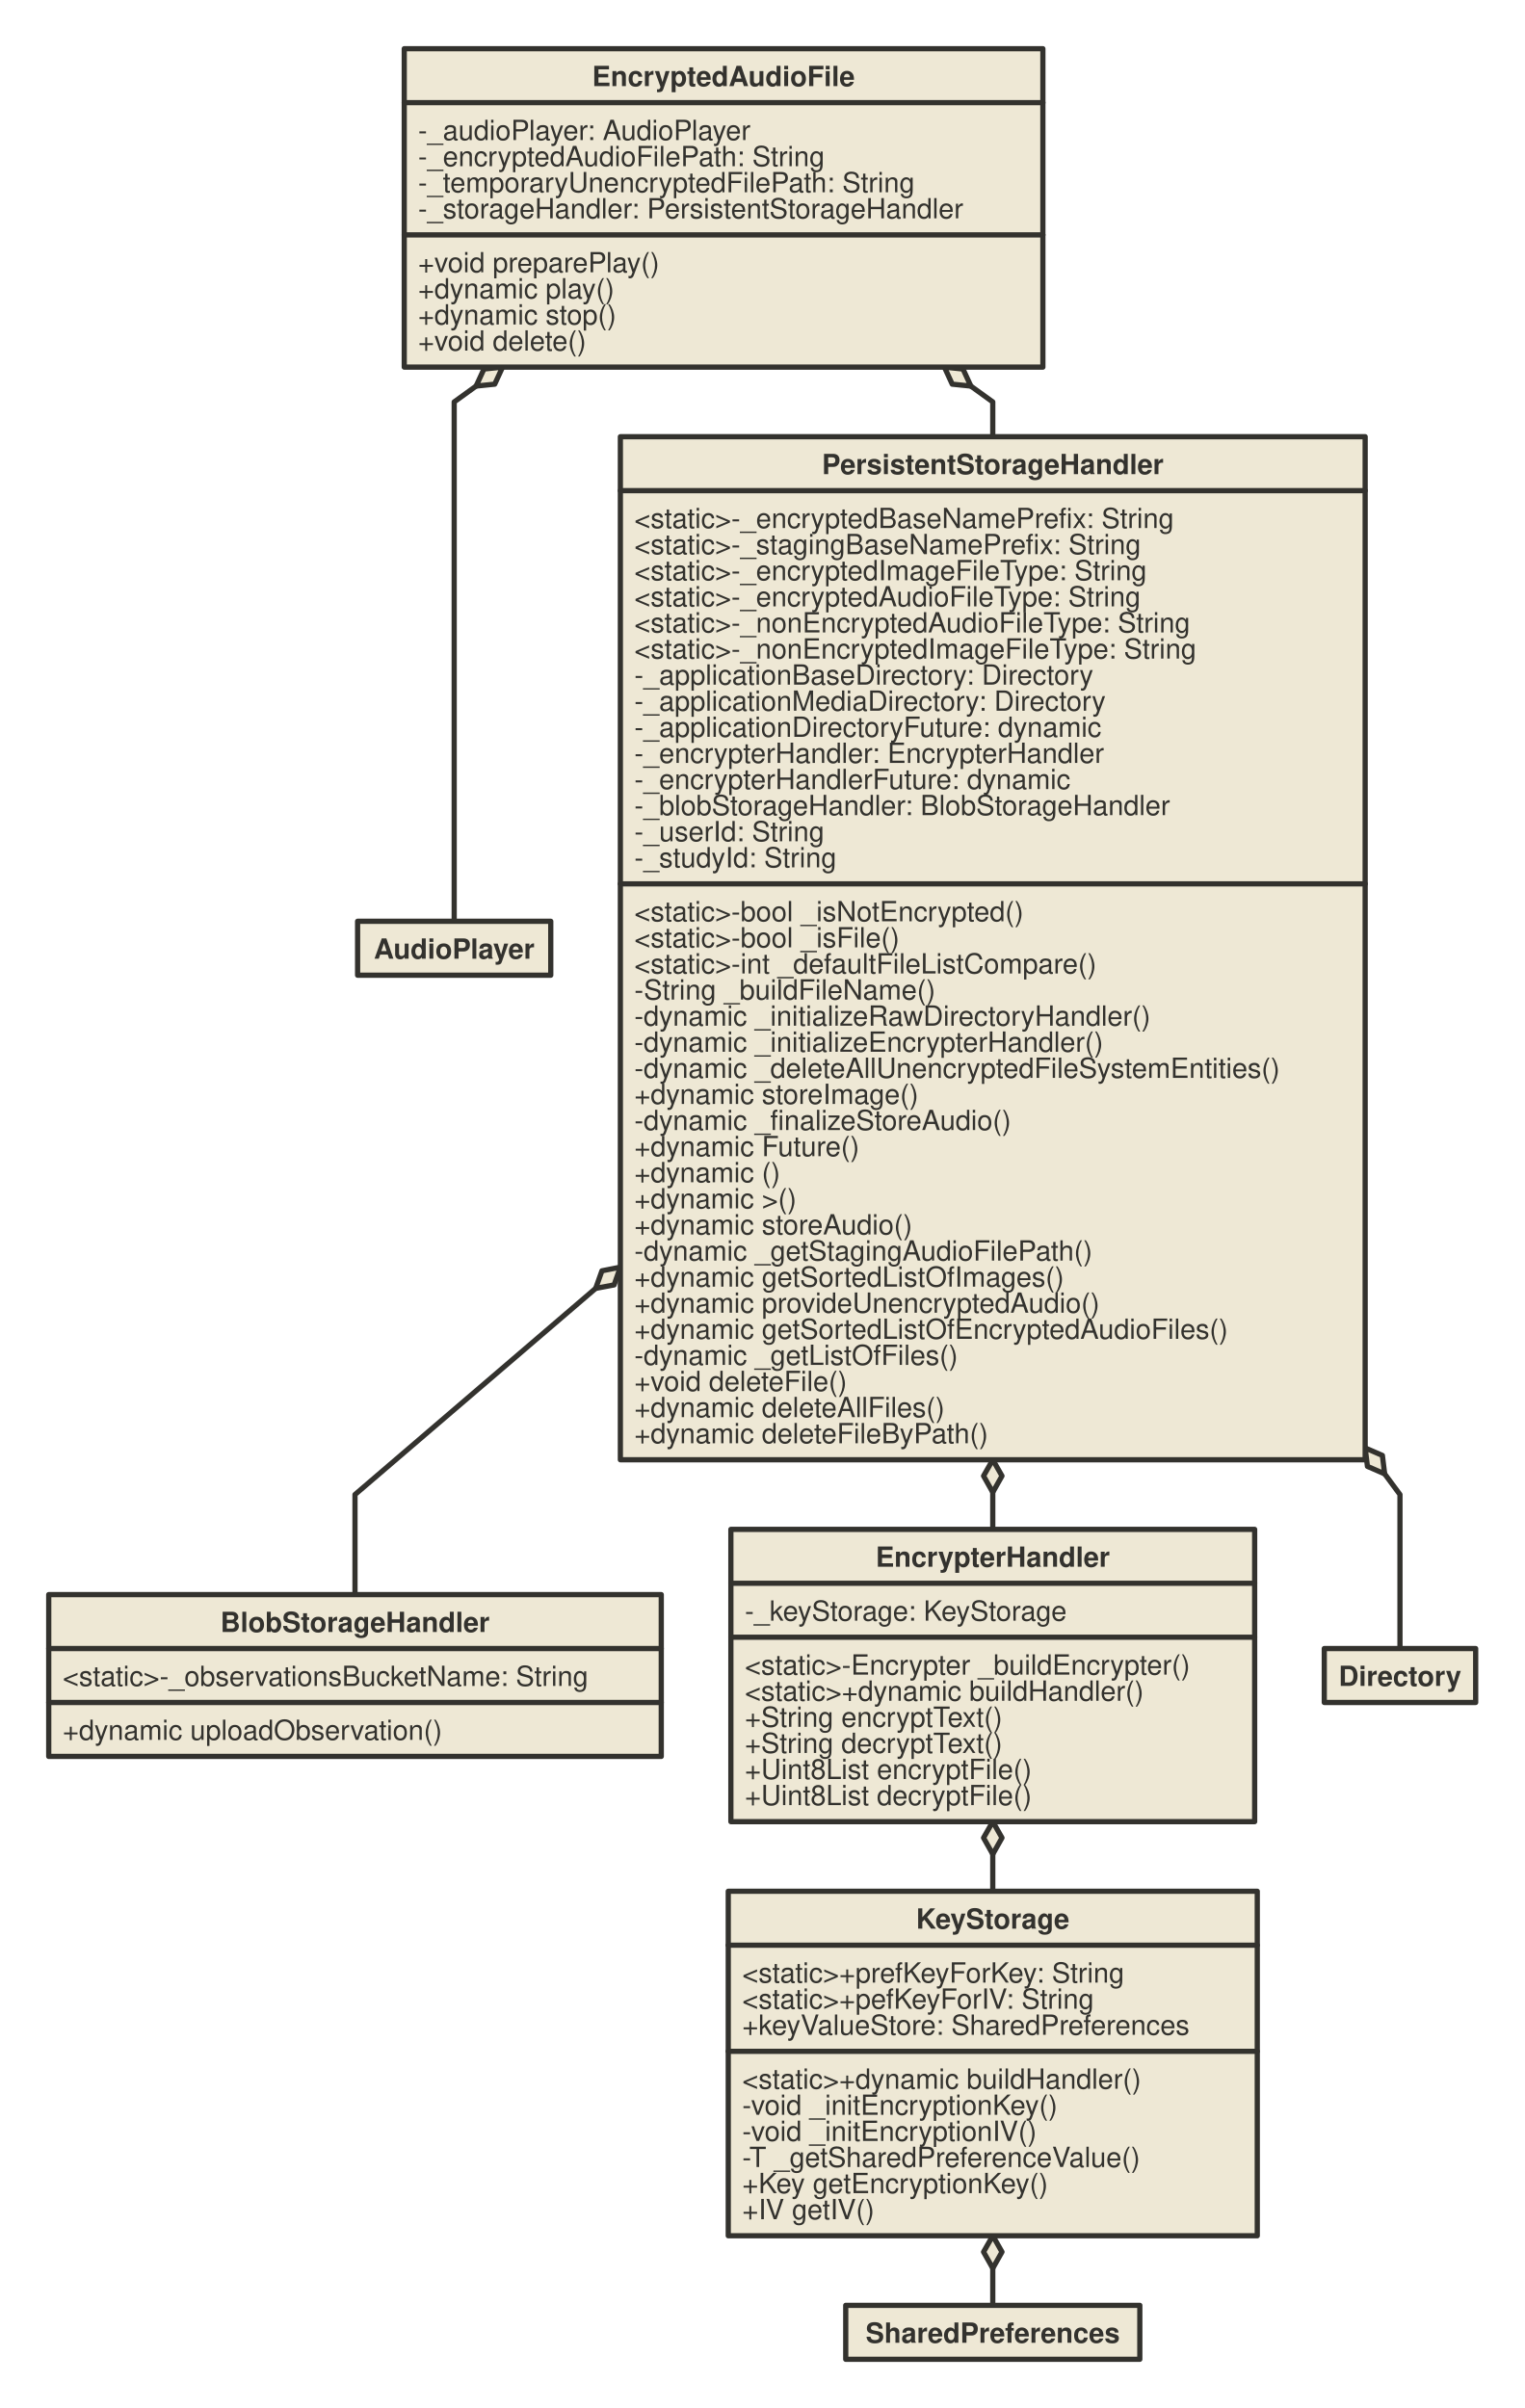
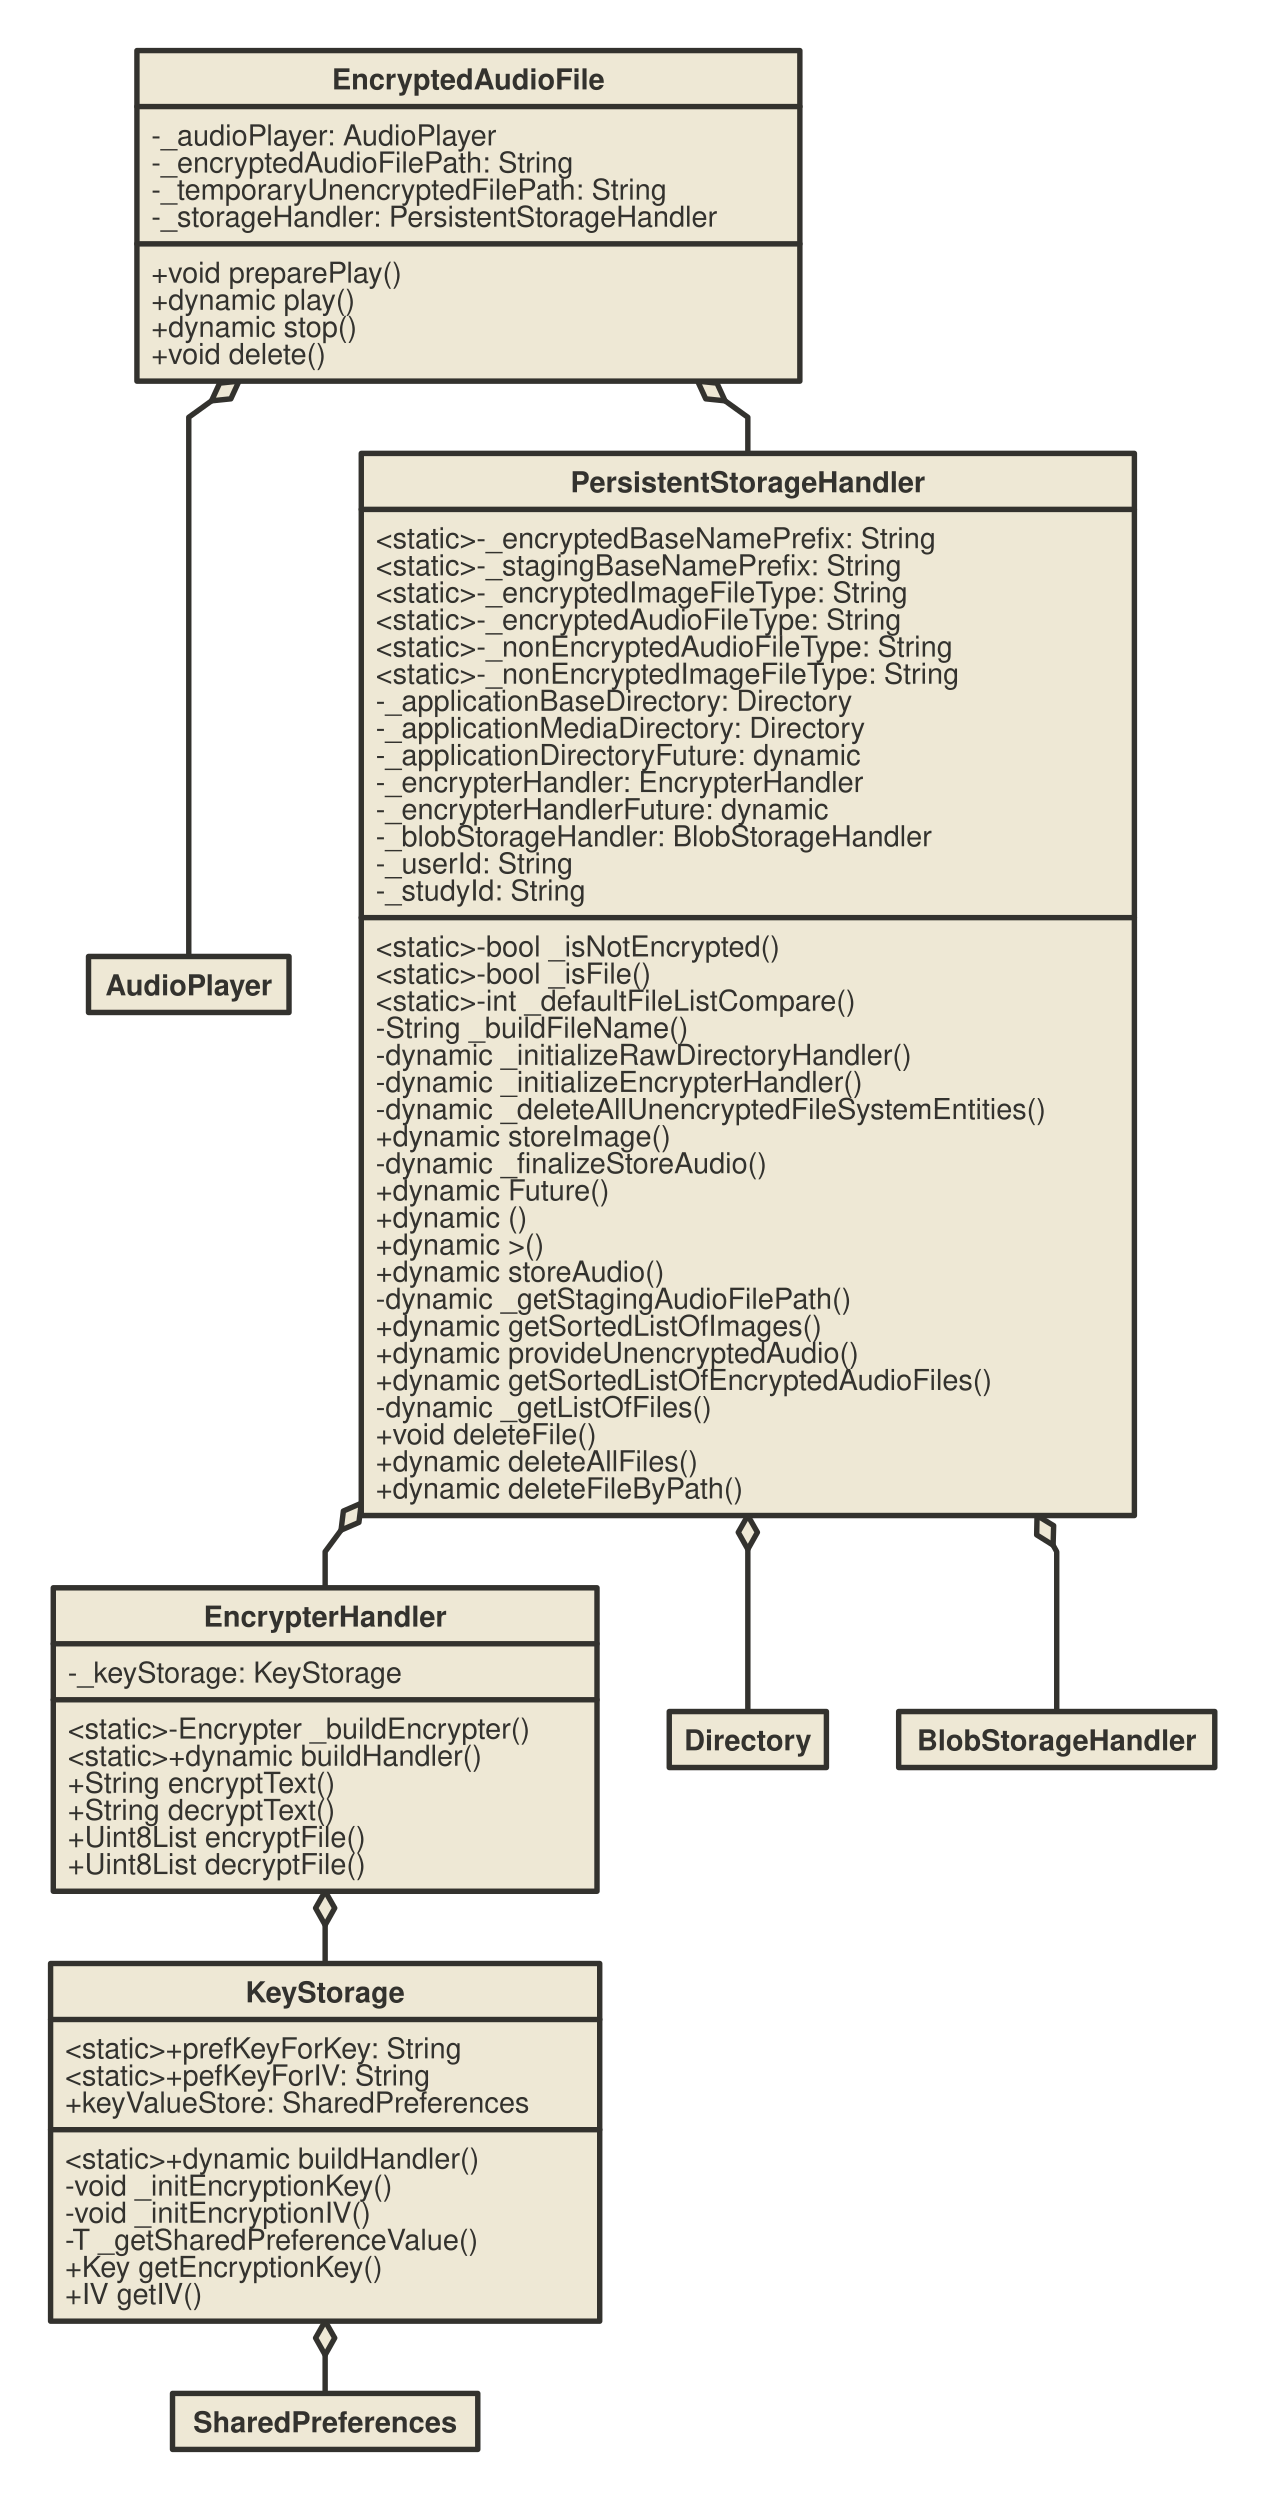
- <svg xmlns="http://www.w3.org/2000/svg" version="1.1" baseProfile="full" width="876.0" height="1384.0" viewbox="0 0 876 1384">
+ <svg xmlns="http://www.w3.org/2000/svg" version="1.1" baseProfile="full" width="700.5" height="1384.0" viewbox="0 0 700.5 1384">
  <g stroke-width="1.0" text-align="left" font="12pt Helvetica, Arial, sans-serif" font-size="12pt" font-family="Helvetica" font-weight="bold" font-style="normal">
    <g font-family="Helvetica" font-size="12pt" font-weight="bold" font-style="normal" stroke-width="3.0" stroke-linejoin="round" stroke-linecap="round" stroke="#33322E">
      <g stroke="transparent" fill="transparent">
-         <rect x="0.0" y="0.0" height="1384.0" width="876.0" stroke="none" />
+         <rect x="0.0" y="0.0" height="1384.0" width="700.5" stroke="none" />
      </g>
      <g transform="translate(8, 8)" fill="#33322E">
        <g transform="translate(20, 20)" fill="#33322E" font-family="Helvetica" font-size="12pt" font-weight="normal" font-style="normal">
-           <path d="M542.5 1275.7 L542.5 1277 L542.5 1297 L542.5 1297.0 " fill="none" />
-           <g fill="#eee8d5">
-             <path d="M547.8 1266.3 L542.5 1275.7 L537.2 1266.3 L542.5 1257.0 Z" />
-           </g>
-           <path d="M245.6 193.9 L233 203 L233 501.5 L233.0 501.5 " fill="none" />
-           <g fill="#eee8d5">
-             <path d="M256.3 192.8 L245.6 193.9 L250.1 184.1 L260.8 183.0 Z" />
-           </g>
-           <path d="M529.9 193.9 L542.5 203 L542.5 223 L542.5 223.0 " fill="none" />
-           <g fill="#eee8d5">
-             <path d="M525.4 184.1 L529.9 193.9 L519.2 192.8 L514.7 183.0 Z" />
-           </g>
-           <path d="M542.5 1037.7 L542.5 1039 L542.5 1059 L542.5 1059.0 " fill="none" />
-           <g fill="#eee8d5">
-             <path d="M547.8 1028.3 L542.5 1037.7 L537.2 1028.3 L542.5 1019.0 Z" />
-           </g>
-           <path d="M767.7 819.1 L776.5 831 L776.5 919.5 L776.5 919.5 " fill="none" />
-           <g fill="#eee8d5">
-             <path d="M766.4 808.5 L767.7 819.1 L757.8 814.8 L756.5 804.2 Z" />
-           </g>
-           <path d="M542.5 829.7 L542.5 831 L542.5 851 L542.5 851.0 " fill="none" />
-           <g fill="#eee8d5">
-             <path d="M547.8 820.3 L542.5 829.7 L537.2 820.3 L542.5 811.0 Z" />
-           </g>
-           <path d="M314.3 712.5 L176 831 L176 888.5 L176.0 888.5 " fill="none" />
-           <g fill="#eee8d5">
-             <path d="M324.9 710.5 L314.3 712.5 L317.9 702.4 L328.5 700.3 Z" />
+           <path d="M152.0 1275.7 L152 1277 L152 1297 L152.0 1297.0 " fill="none" />
+           <g fill="#eee8d5">
+             <path d="M157.3 1266.3 L152.0 1275.7 L146.7 1266.3 L152.0 1257.0 Z" />
+           </g>
+           <path d="M89.1 193.9 L76.5 203 L76.5 501.5 L76.5 501.5 " fill="none" />
+           <g fill="#eee8d5">
+             <path d="M99.8 192.8 L89.1 193.9 L93.6 184.1 L104.3 183.0 Z" />
+           </g>
+           <path d="M373.4 193.9 L386 203 L386 223 L386.0 223.0 " fill="none" />
+           <g fill="#eee8d5">
+             <path d="M368.9 184.1 L373.4 193.9 L362.7 192.8 L358.2 183.0 Z" />
+           </g>
+           <path d="M152.0 1037.7 L152 1039 L152 1059 L152.0 1059.0 " fill="none" />
+           <g fill="#eee8d5">
+             <path d="M157.3 1028.3 L152.0 1037.7 L146.7 1028.3 L152.0 1019.0 Z" />
+           </g>
+           <path d="M386.0 829.7 L386 831 L386 919.5 L386.0 919.5 " fill="none" />
+           <g fill="#eee8d5">
+             <path d="M391.3 820.3 L386.0 829.7 L380.7 820.3 L386.0 811.0 Z" />
+           </g>
+           <path d="M160.8 819.1 L152 831 L152 851 L152.0 851.0 " fill="none" />
+           <g fill="#eee8d5">
+             <path d="M170.7 814.8 L160.8 819.1 L162.1 808.5 L172.0 804.2 Z" />
+           </g>
+           <path d="M555.0 827.4 L557 831 L557 919.5 L557.0 919.5 " fill="none" />
+           <g fill="#eee8d5">
+             <path d="M555.3 816.6 L555.0 827.4 L545.9 821.7 L546.1 811.0 Z" />
          </g>
          <g data-name="KeyStorage">
            <g fill="#eee8d5" stroke="#33322E" data-name="KeyStorage">
-               <rect x="390.5" y="1059.0" height="198.0" width="304.0" data-name="KeyStorage" />
-               <path d="M390.5 1090.0 L694.5 1090.0" fill="none" data-name="KeyStorage" />
-               <path d="M390.5 1151.0 L694.5 1151.0" fill="none" data-name="KeyStorage" />
-             </g>
-             <g transform="translate(390.5, 1059)" font-family="Helvetica" font-size="12pt" font-weight="bold" font-style="normal" data-name="KeyStorage">
+               <rect x="0.0" y="1059.0" height="198.0" width="304.0" data-name="KeyStorage" />
+               <path d="M0.0 1090.0 L304.0 1090.0" fill="none" data-name="KeyStorage" />
+               <path d="M0.0 1151.0 L304.0 1151.0" fill="none" data-name="KeyStorage" />
+             </g>
+             <g transform="translate(0, 1059)" font-family="Helvetica" font-size="12pt" font-weight="bold" font-style="normal" data-name="KeyStorage">
              <g transform="translate(8, 8)" fill="#33322E" text-align="center" data-name="KeyStorage">
                <text x="144.0" y="13.5" stroke="none" text-anchor="middle" data-name="KeyStorage">KeyStorage</text>
              </g>
            </g>
-             <g transform="translate(390.5, 1090)" font-family="Helvetica" font-size="12pt" font-weight="normal" font-style="normal" data-name="KeyStorage">
+             <g transform="translate(0, 1090)" font-family="Helvetica" font-size="12pt" font-weight="normal" font-style="normal" data-name="KeyStorage">
              <g transform="translate(8, 8)" fill="#33322E" text-align="left" data-name="KeyStorage">
                <text x="0.0" y="13.5" stroke="none" data-name="KeyStorage">&lt;static&gt;+prefKeyForKey: String</text>
                <text x="0.0" y="28.5" stroke="none" data-name="KeyStorage">&lt;static&gt;+pefKeyForIV: String</text>
                <text x="0.0" y="43.5" stroke="none" data-name="KeyStorage">+keyValueStore: SharedPreferences</text>
              </g>
            </g>
-             <g transform="translate(390.5, 1151)" font-family="Helvetica" font-size="12pt" font-weight="normal" font-style="normal" data-name="KeyStorage">
+             <g transform="translate(0, 1151)" font-family="Helvetica" font-size="12pt" font-weight="normal" font-style="normal" data-name="KeyStorage">
              <g transform="translate(8, 8)" fill="#33322E" text-align="left" data-name="KeyStorage">
                <text x="0.0" y="13.5" stroke="none" data-name="KeyStorage">&lt;static&gt;+dynamic buildHandler()</text>
                <text x="0.0" y="28.5" stroke="none" data-name="KeyStorage">-void _initEncryptionKey()</text>
                <text x="0.0" y="43.5" stroke="none" data-name="KeyStorage">-void _initEncryptionIV()</text>
                <text x="0.0" y="58.5" stroke="none" data-name="KeyStorage">-T _getSharedPreferenceValue()</text>
                <text x="0.0" y="73.5" stroke="none" data-name="KeyStorage">+Key getEncryptionKey()</text>
                <text x="0.0" y="88.5" stroke="none" data-name="KeyStorage">+IV getIV()</text>
              </g>
            </g>
          </g>
          <g data-name="SharedPreferences">
            <g fill="#eee8d5" stroke="#33322E" data-name="SharedPreferences">
-               <rect x="458.0" y="1297.0" height="31.0" width="169.0" data-name="SharedPreferences" />
-             </g>
-             <g transform="translate(458, 1297)" font-family="Helvetica" font-size="12pt" font-weight="bold" font-style="normal" data-name="SharedPreferences">
+               <rect x="67.5" y="1297.0" height="31.0" width="169.0" data-name="SharedPreferences" />
+             </g>
+             <g transform="translate(67.5, 1297)" font-family="Helvetica" font-size="12pt" font-weight="bold" font-style="normal" data-name="SharedPreferences">
              <g transform="translate(8, 8)" fill="#33322E" text-align="center" data-name="SharedPreferences">
                <text x="76.5" y="13.5" stroke="none" text-anchor="middle" data-name="SharedPreferences">SharedPreferences</text>
              </g>
            </g>
          </g>
          <g data-name="EncryptedAudioFile">
            <g fill="#eee8d5" stroke="#33322E" data-name="EncryptedAudioFile">
-               <rect x="204.3" y="0.0" height="183.0" width="367.0" data-name="EncryptedAudioFile" />
-               <path d="M204.3 31.0 L571.3 31.0" fill="none" data-name="EncryptedAudioFile" />
-               <path d="M204.3 107.0 L571.3 107.0" fill="none" data-name="EncryptedAudioFile" />
-             </g>
-             <g transform="translate(204.25, 0)" font-family="Helvetica" font-size="12pt" font-weight="bold" font-style="normal" data-name="EncryptedAudioFile">
+               <rect x="47.8" y="0.0" height="183.0" width="367.0" data-name="EncryptedAudioFile" />
+               <path d="M47.8 31.0 L414.8 31.0" fill="none" data-name="EncryptedAudioFile" />
+               <path d="M47.8 107.0 L414.8 107.0" fill="none" data-name="EncryptedAudioFile" />
+             </g>
+             <g transform="translate(47.75, 0)" font-family="Helvetica" font-size="12pt" font-weight="bold" font-style="normal" data-name="EncryptedAudioFile">
              <g transform="translate(8, 8)" fill="#33322E" text-align="center" data-name="EncryptedAudioFile">
                <text x="175.5" y="13.5" stroke="none" text-anchor="middle" data-name="EncryptedAudioFile">EncryptedAudioFile</text>
              </g>
            </g>
-             <g transform="translate(204.25, 31)" font-family="Helvetica" font-size="12pt" font-weight="normal" font-style="normal" data-name="EncryptedAudioFile">
+             <g transform="translate(47.75, 31)" font-family="Helvetica" font-size="12pt" font-weight="normal" font-style="normal" data-name="EncryptedAudioFile">
              <g transform="translate(8, 8)" fill="#33322E" text-align="left" data-name="EncryptedAudioFile">
                <text x="0.0" y="13.5" stroke="none" data-name="EncryptedAudioFile">-_audioPlayer: AudioPlayer</text>
                <text x="0.0" y="28.5" stroke="none" data-name="EncryptedAudioFile">-_encryptedAudioFilePath: String</text>
                <text x="0.0" y="43.5" stroke="none" data-name="EncryptedAudioFile">-_temporaryUnencryptedFilePath: String</text>
                <text x="0.0" y="58.5" stroke="none" data-name="EncryptedAudioFile">-_storageHandler: PersistentStorageHandler</text>
              </g>
            </g>
-             <g transform="translate(204.25, 107)" font-family="Helvetica" font-size="12pt" font-weight="normal" font-style="normal" data-name="EncryptedAudioFile">
+             <g transform="translate(47.75, 107)" font-family="Helvetica" font-size="12pt" font-weight="normal" font-style="normal" data-name="EncryptedAudioFile">
              <g transform="translate(8, 8)" fill="#33322E" text-align="left" data-name="EncryptedAudioFile">
                <text x="0.0" y="13.5" stroke="none" data-name="EncryptedAudioFile">+void preparePlay()</text>
                <text x="0.0" y="28.5" stroke="none" data-name="EncryptedAudioFile">+dynamic play()</text>
                <text x="0.0" y="43.5" stroke="none" data-name="EncryptedAudioFile">+dynamic stop()</text>
                <text x="0.0" y="58.5" stroke="none" data-name="EncryptedAudioFile">+void delete()</text>
              </g>
            </g>
          </g>
          <g data-name="AudioPlayer">
            <g fill="#eee8d5" stroke="#33322E" data-name="AudioPlayer">
-               <rect x="177.5" y="501.5" height="31.0" width="111.0" data-name="AudioPlayer" />
-             </g>
-             <g transform="translate(177.5, 501.5)" font-family="Helvetica" font-size="12pt" font-weight="bold" font-style="normal" data-name="AudioPlayer">
+               <rect x="21.0" y="501.5" height="31.0" width="111.0" data-name="AudioPlayer" />
+             </g>
+             <g transform="translate(21, 501.5)" font-family="Helvetica" font-size="12pt" font-weight="bold" font-style="normal" data-name="AudioPlayer">
              <g transform="translate(8, 8)" fill="#33322E" text-align="center" data-name="AudioPlayer">
                <text x="47.5" y="13.5" stroke="none" text-anchor="middle" data-name="AudioPlayer">AudioPlayer</text>
              </g>
            </g>
          </g>
          <g data-name="PersistentStorageHandler">
            <g fill="#eee8d5" stroke="#33322E" data-name="PersistentStorageHandler">
-               <rect x="328.5" y="223.0" height="588.0" width="428.0" data-name="PersistentStorageHandler" />
-               <path d="M328.5 254.0 L756.5 254.0" fill="none" data-name="PersistentStorageHandler" />
-               <path d="M328.5 480.0 L756.5 480.0" fill="none" data-name="PersistentStorageHandler" />
-             </g>
-             <g transform="translate(328.5, 223)" font-family="Helvetica" font-size="12pt" font-weight="bold" font-style="normal" data-name="PersistentStorageHandler">
+               <rect x="172.0" y="223.0" height="588.0" width="428.0" data-name="PersistentStorageHandler" />
+               <path d="M172.0 254.0 L600.0 254.0" fill="none" data-name="PersistentStorageHandler" />
+               <path d="M172.0 480.0 L600.0 480.0" fill="none" data-name="PersistentStorageHandler" />
+             </g>
+             <g transform="translate(172, 223)" font-family="Helvetica" font-size="12pt" font-weight="bold" font-style="normal" data-name="PersistentStorageHandler">
              <g transform="translate(8, 8)" fill="#33322E" text-align="center" data-name="PersistentStorageHandler">
                <text x="206.0" y="13.5" stroke="none" text-anchor="middle" data-name="PersistentStorageHandler">PersistentStorageHandler</text>
              </g>
            </g>
-             <g transform="translate(328.5, 254)" font-family="Helvetica" font-size="12pt" font-weight="normal" font-style="normal" data-name="PersistentStorageHandler">
+             <g transform="translate(172, 254)" font-family="Helvetica" font-size="12pt" font-weight="normal" font-style="normal" data-name="PersistentStorageHandler">
              <g transform="translate(8, 8)" fill="#33322E" text-align="left" data-name="PersistentStorageHandler">
                <text x="0.0" y="13.5" stroke="none" data-name="PersistentStorageHandler">&lt;static&gt;-_encryptedBaseNamePrefix: String</text>
                <text x="0.0" y="28.5" stroke="none" data-name="PersistentStorageHandler">&lt;static&gt;-_stagingBaseNamePrefix: String</text>
                <text x="0.0" y="43.5" stroke="none" data-name="PersistentStorageHandler">&lt;static&gt;-_encryptedImageFileType: String</text>
                <text x="0.0" y="58.5" stroke="none" data-name="PersistentStorageHandler">&lt;static&gt;-_encryptedAudioFileType: String</text>
                <text x="0.0" y="73.5" stroke="none" data-name="PersistentStorageHandler">&lt;static&gt;-_nonEncryptedAudioFileType: String</text>
                <text x="0.0" y="88.5" stroke="none" data-name="PersistentStorageHandler">&lt;static&gt;-_nonEncryptedImageFileType: String</text>
                <text x="0.0" y="103.5" stroke="none" data-name="PersistentStorageHandler">-_applicationBaseDirectory: Directory</text>
                <text x="0.0" y="118.5" stroke="none" data-name="PersistentStorageHandler">-_applicationMediaDirectory: Directory</text>
                <text x="0.0" y="133.5" stroke="none" data-name="PersistentStorageHandler">-_applicationDirectoryFuture: dynamic</text>
                <text x="0.0" y="148.5" stroke="none" data-name="PersistentStorageHandler">-_encrypterHandler: EncrypterHandler</text>
                <text x="0.0" y="163.5" stroke="none" data-name="PersistentStorageHandler">-_encrypterHandlerFuture: dynamic</text>
                <text x="0.0" y="178.5" stroke="none" data-name="PersistentStorageHandler">-_blobStorageHandler: BlobStorageHandler</text>
                <text x="0.0" y="193.5" stroke="none" data-name="PersistentStorageHandler">-_userId: String</text>
                <text x="0.0" y="208.5" stroke="none" data-name="PersistentStorageHandler">-_studyId: String</text>
              </g>
            </g>
-             <g transform="translate(328.5, 480)" font-family="Helvetica" font-size="12pt" font-weight="normal" font-style="normal" data-name="PersistentStorageHandler">
+             <g transform="translate(172, 480)" font-family="Helvetica" font-size="12pt" font-weight="normal" font-style="normal" data-name="PersistentStorageHandler">
              <g transform="translate(8, 8)" fill="#33322E" text-align="left" data-name="PersistentStorageHandler">
                <text x="0.0" y="13.5" stroke="none" data-name="PersistentStorageHandler">&lt;static&gt;-bool _isNotEncrypted()</text>
                <text x="0.0" y="28.5" stroke="none" data-name="PersistentStorageHandler">&lt;static&gt;-bool _isFile()</text>
                <text x="0.0" y="43.5" stroke="none" data-name="PersistentStorageHandler">&lt;static&gt;-int _defaultFileListCompare()</text>
                <text x="0.0" y="58.5" stroke="none" data-name="PersistentStorageHandler">-String _buildFileName()</text>
                <text x="0.0" y="73.5" stroke="none" data-name="PersistentStorageHandler">-dynamic _initializeRawDirectoryHandler()</text>
                <text x="0.0" y="88.5" stroke="none" data-name="PersistentStorageHandler">-dynamic _initializeEncrypterHandler()</text>
                <text x="0.0" y="103.5" stroke="none" data-name="PersistentStorageHandler">-dynamic _deleteAllUnencryptedFileSystemEntities()</text>
                <text x="0.0" y="118.5" stroke="none" data-name="PersistentStorageHandler">+dynamic storeImage()</text>
                <text x="0.0" y="133.5" stroke="none" data-name="PersistentStorageHandler">-dynamic _finalizeStoreAudio()</text>
                <text x="0.0" y="148.5" stroke="none" data-name="PersistentStorageHandler">+dynamic Future()</text>
                <text x="0.0" y="163.5" stroke="none" data-name="PersistentStorageHandler">+dynamic ()</text>
                <text x="0.0" y="178.5" stroke="none" data-name="PersistentStorageHandler">+dynamic &gt;()</text>
                <text x="0.0" y="193.5" stroke="none" data-name="PersistentStorageHandler">+dynamic storeAudio()</text>
                <text x="0.0" y="208.5" stroke="none" data-name="PersistentStorageHandler">-dynamic _getStagingAudioFilePath()</text>
                <text x="0.0" y="223.5" stroke="none" data-name="PersistentStorageHandler">+dynamic getSortedListOfImages()</text>
                <text x="0.0" y="238.5" stroke="none" data-name="PersistentStorageHandler">+dynamic provideUnencryptedAudio()</text>
                <text x="0.0" y="253.5" stroke="none" data-name="PersistentStorageHandler">+dynamic getSortedListOfEncryptedAudioFiles()</text>
                <text x="0.0" y="268.5" stroke="none" data-name="PersistentStorageHandler">-dynamic _getListOfFiles()</text>
                <text x="0.0" y="283.5" stroke="none" data-name="PersistentStorageHandler">+void deleteFile()</text>
                <text x="0.0" y="298.5" stroke="none" data-name="PersistentStorageHandler">+dynamic deleteAllFiles()</text>
                <text x="0.0" y="313.5" stroke="none" data-name="PersistentStorageHandler">+dynamic deleteFileByPath()</text>
              </g>
            </g>
          </g>
-           <g data-name="BlobStorageHandler">
-             <g fill="#eee8d5" stroke="#33322E" data-name="BlobStorageHandler">
-               <rect x="0.0" y="888.5" height="93.0" width="352.0" data-name="BlobStorageHandler" />
-               <path d="M0.0 919.5 L352.0 919.5" fill="none" data-name="BlobStorageHandler" />
-               <path d="M0.0 950.5 L352.0 950.5" fill="none" data-name="BlobStorageHandler" />
-             </g>
-             <g transform="translate(0, 888.5)" font-family="Helvetica" font-size="12pt" font-weight="bold" font-style="normal" data-name="BlobStorageHandler">
-               <g transform="translate(8, 8)" fill="#33322E" text-align="center" data-name="BlobStorageHandler">
-                 <text x="168.0" y="13.5" stroke="none" text-anchor="middle" data-name="BlobStorageHandler">BlobStorageHandler</text>
-               </g>
-             </g>
-             <g transform="translate(0, 919.5)" font-family="Helvetica" font-size="12pt" font-weight="normal" font-style="normal" data-name="BlobStorageHandler">
-               <g transform="translate(8, 8)" fill="#33322E" text-align="left" data-name="BlobStorageHandler">
-                 <text x="0.0" y="13.5" stroke="none" data-name="BlobStorageHandler">&lt;static&gt;-_observationsBucketName: String</text>
-               </g>
-             </g>
-             <g transform="translate(0, 950.5)" font-family="Helvetica" font-size="12pt" font-weight="normal" font-style="normal" data-name="BlobStorageHandler">
-               <g transform="translate(8, 8)" fill="#33322E" text-align="left" data-name="BlobStorageHandler">
-                 <text x="0.0" y="13.5" stroke="none" data-name="BlobStorageHandler">+dynamic uploadObservation()</text>
-               </g>
-             </g>
-           </g>
          <g data-name="EncrypterHandler">
            <g fill="#eee8d5" stroke="#33322E" data-name="EncrypterHandler">
-               <rect x="392.0" y="851.0" height="168.0" width="301.0" data-name="EncrypterHandler" />
-               <path d="M392.0 882.0 L693.0 882.0" fill="none" data-name="EncrypterHandler" />
-               <path d="M392.0 913.0 L693.0 913.0" fill="none" data-name="EncrypterHandler" />
-             </g>
-             <g transform="translate(392, 851)" font-family="Helvetica" font-size="12pt" font-weight="bold" font-style="normal" data-name="EncrypterHandler">
+               <rect x="1.5" y="851.0" height="168.0" width="301.0" data-name="EncrypterHandler" />
+               <path d="M1.5 882.0 L302.5 882.0" fill="none" data-name="EncrypterHandler" />
+               <path d="M1.5 913.0 L302.5 913.0" fill="none" data-name="EncrypterHandler" />
+             </g>
+             <g transform="translate(1.5, 851)" font-family="Helvetica" font-size="12pt" font-weight="bold" font-style="normal" data-name="EncrypterHandler">
              <g transform="translate(8, 8)" fill="#33322E" text-align="center" data-name="EncrypterHandler">
                <text x="142.5" y="13.5" stroke="none" text-anchor="middle" data-name="EncrypterHandler">EncrypterHandler</text>
              </g>
            </g>
-             <g transform="translate(392, 882)" font-family="Helvetica" font-size="12pt" font-weight="normal" font-style="normal" data-name="EncrypterHandler">
+             <g transform="translate(1.5, 882)" font-family="Helvetica" font-size="12pt" font-weight="normal" font-style="normal" data-name="EncrypterHandler">
              <g transform="translate(8, 8)" fill="#33322E" text-align="left" data-name="EncrypterHandler">
                <text x="0.0" y="13.5" stroke="none" data-name="EncrypterHandler">-_keyStorage: KeyStorage</text>
              </g>
            </g>
-             <g transform="translate(392, 913)" font-family="Helvetica" font-size="12pt" font-weight="normal" font-style="normal" data-name="EncrypterHandler">
+             <g transform="translate(1.5, 913)" font-family="Helvetica" font-size="12pt" font-weight="normal" font-style="normal" data-name="EncrypterHandler">
              <g transform="translate(8, 8)" fill="#33322E" text-align="left" data-name="EncrypterHandler">
                <text x="0.0" y="13.5" stroke="none" data-name="EncrypterHandler">&lt;static&gt;-Encrypter _buildEncrypter()</text>
                <text x="0.0" y="28.5" stroke="none" data-name="EncrypterHandler">&lt;static&gt;+dynamic buildHandler()</text>
                <text x="0.0" y="43.5" stroke="none" data-name="EncrypterHandler">+String encryptText()</text>
                <text x="0.0" y="58.5" stroke="none" data-name="EncrypterHandler">+String decryptText()</text>
                <text x="0.0" y="73.5" stroke="none" data-name="EncrypterHandler">+Uint8List encryptFile()</text>
                <text x="0.0" y="88.5" stroke="none" data-name="EncrypterHandler">+Uint8List decryptFile()</text>
              </g>
            </g>
          </g>
          <g data-name="Directory">
            <g fill="#eee8d5" stroke="#33322E" data-name="Directory">
-               <rect x="733.0" y="919.5" height="31.0" width="87.0" data-name="Directory" />
-             </g>
-             <g transform="translate(733, 919.5)" font-family="Helvetica" font-size="12pt" font-weight="bold" font-style="normal" data-name="Directory">
+               <rect x="342.5" y="919.5" height="31.0" width="87.0" data-name="Directory" />
+             </g>
+             <g transform="translate(342.5, 919.5)" font-family="Helvetica" font-size="12pt" font-weight="bold" font-style="normal" data-name="Directory">
              <g transform="translate(8, 8)" fill="#33322E" text-align="center" data-name="Directory">
                <text x="35.5" y="13.5" stroke="none" text-anchor="middle" data-name="Directory">Directory</text>
+               </g>
+             </g>
+           </g>
+           <g data-name="BlobStorageHandler">
+             <g fill="#eee8d5" stroke="#33322E" data-name="BlobStorageHandler">
+               <rect x="469.5" y="919.5" height="31.0" width="175.0" data-name="BlobStorageHandler" />
+             </g>
+             <g transform="translate(469.5, 919.5)" font-family="Helvetica" font-size="12pt" font-weight="bold" font-style="normal" data-name="BlobStorageHandler">
+               <g transform="translate(8, 8)" fill="#33322E" text-align="center" data-name="BlobStorageHandler">
+                 <text x="79.5" y="13.5" stroke="none" text-anchor="middle" data-name="BlobStorageHandler">BlobStorageHandler</text>
              </g>
            </g>
          </g>
        </g>
      </g>
    </g>
  </g>
</svg>
